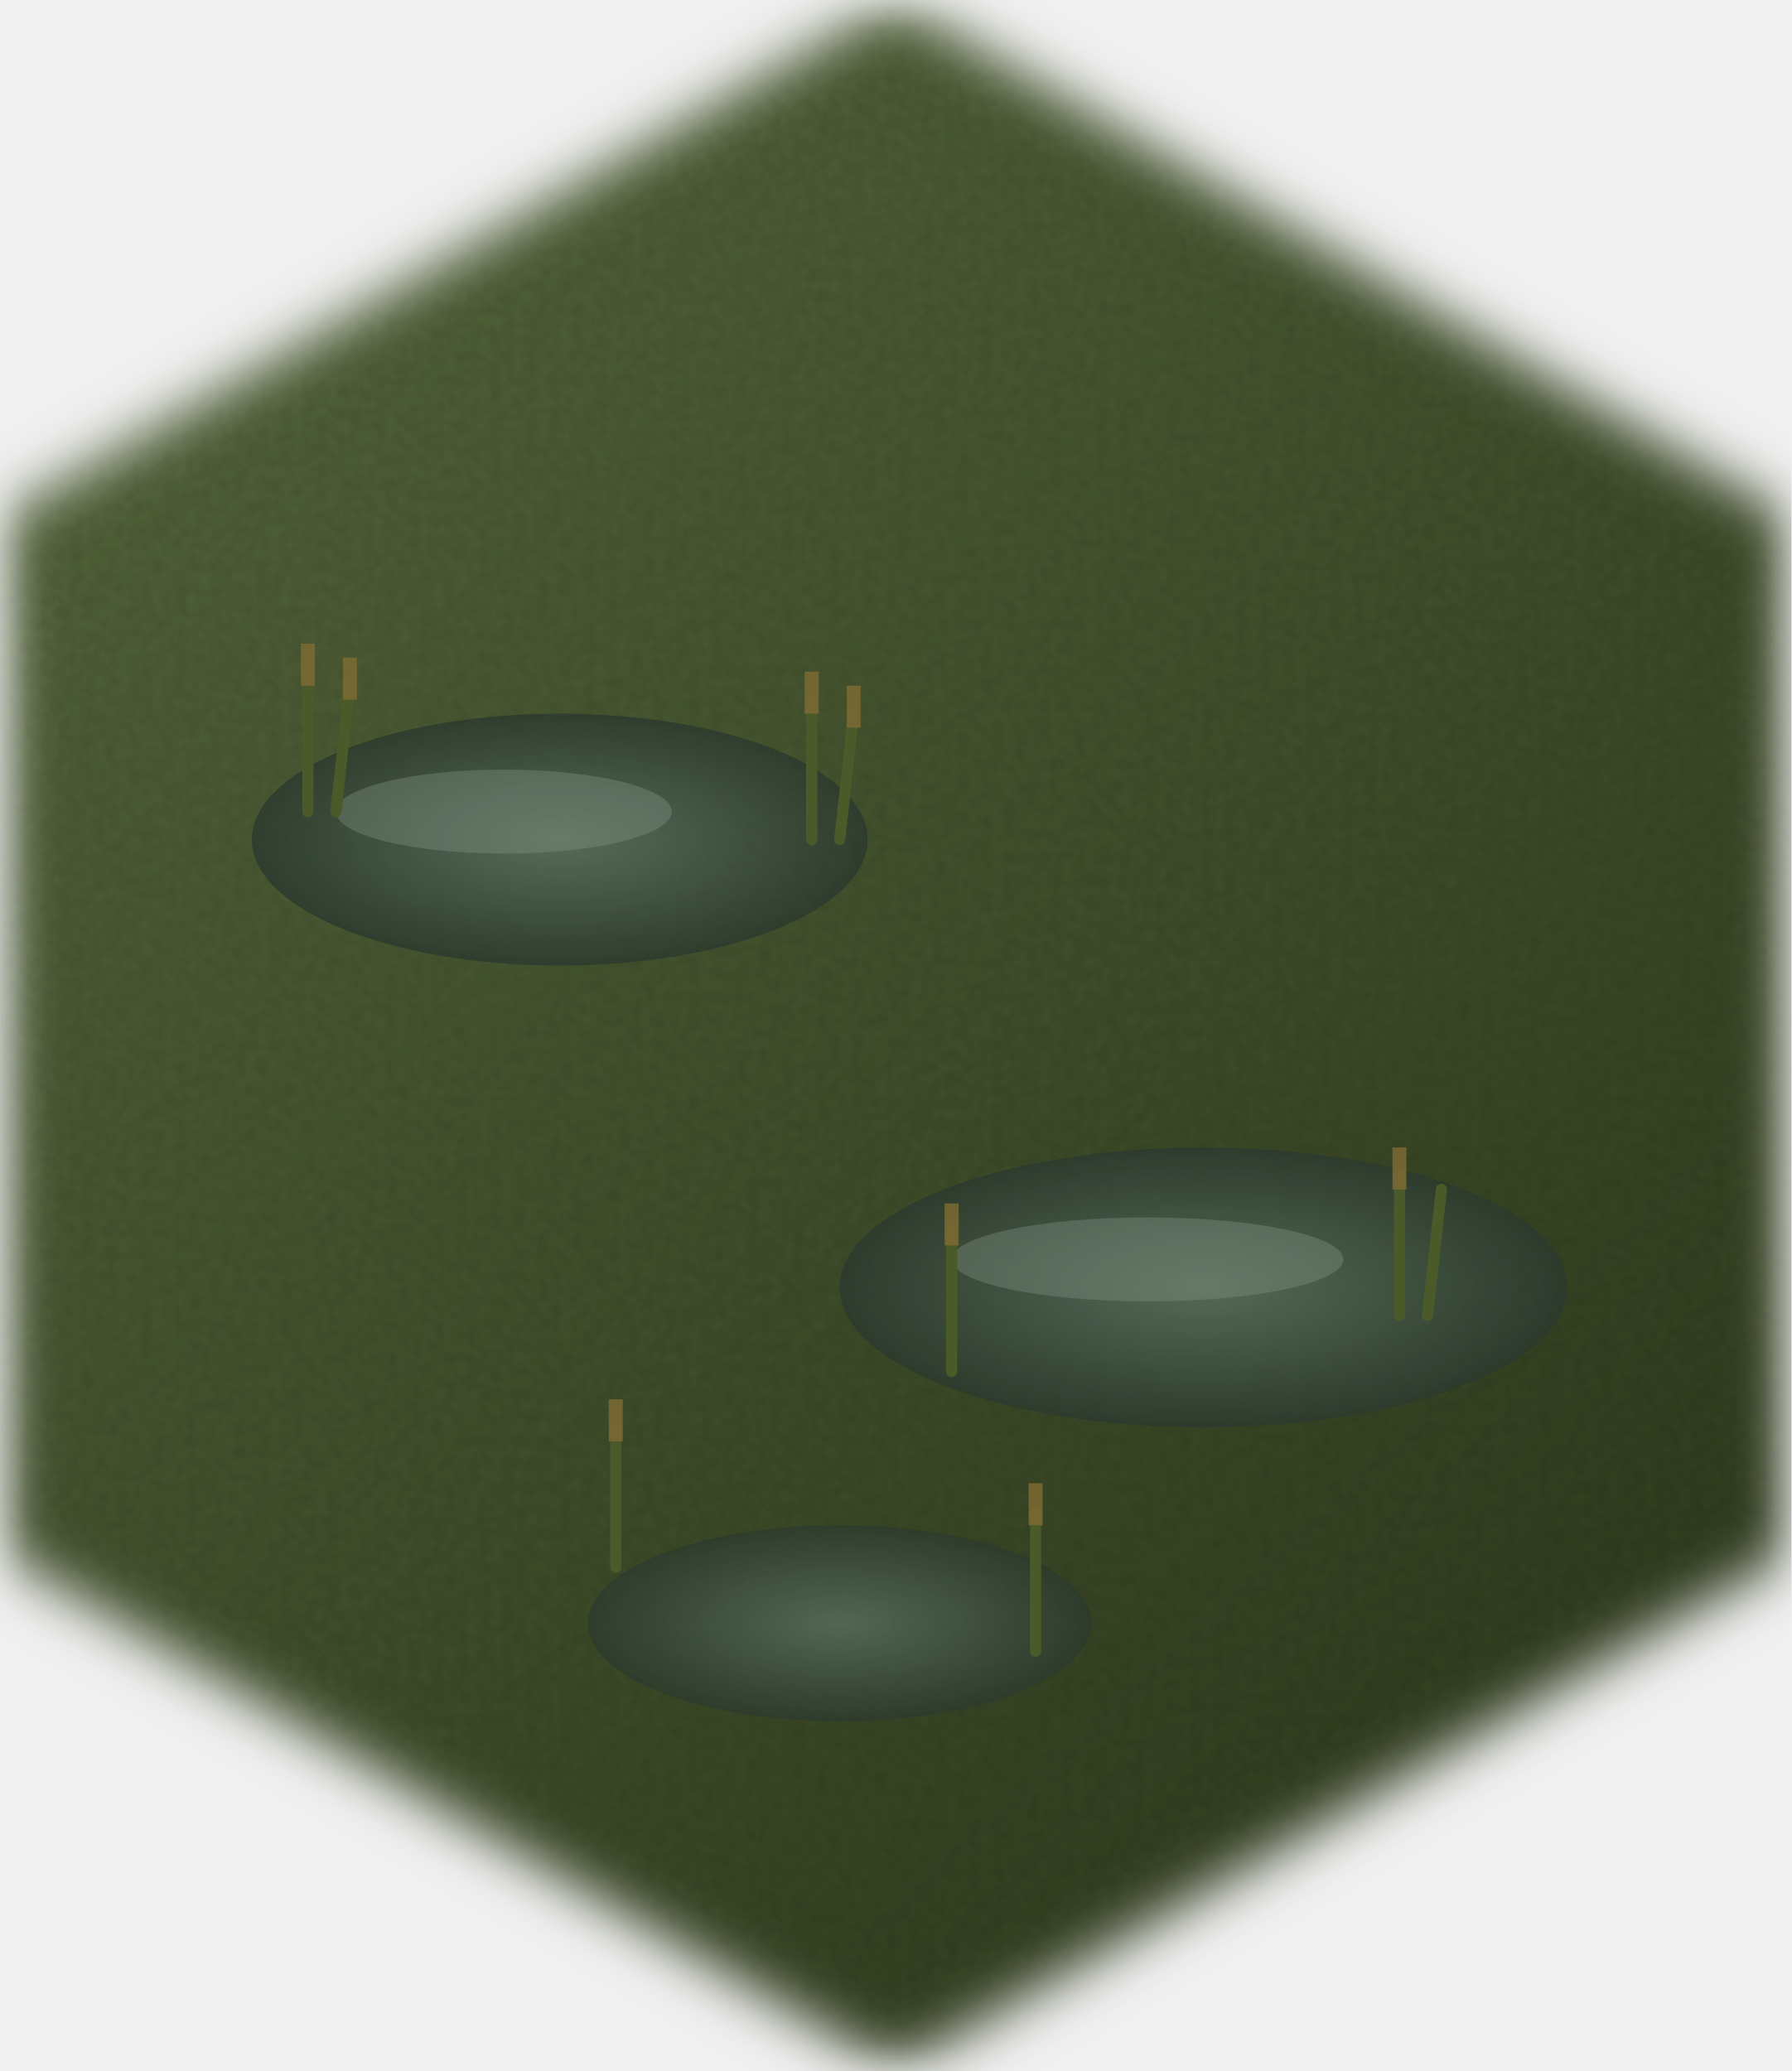
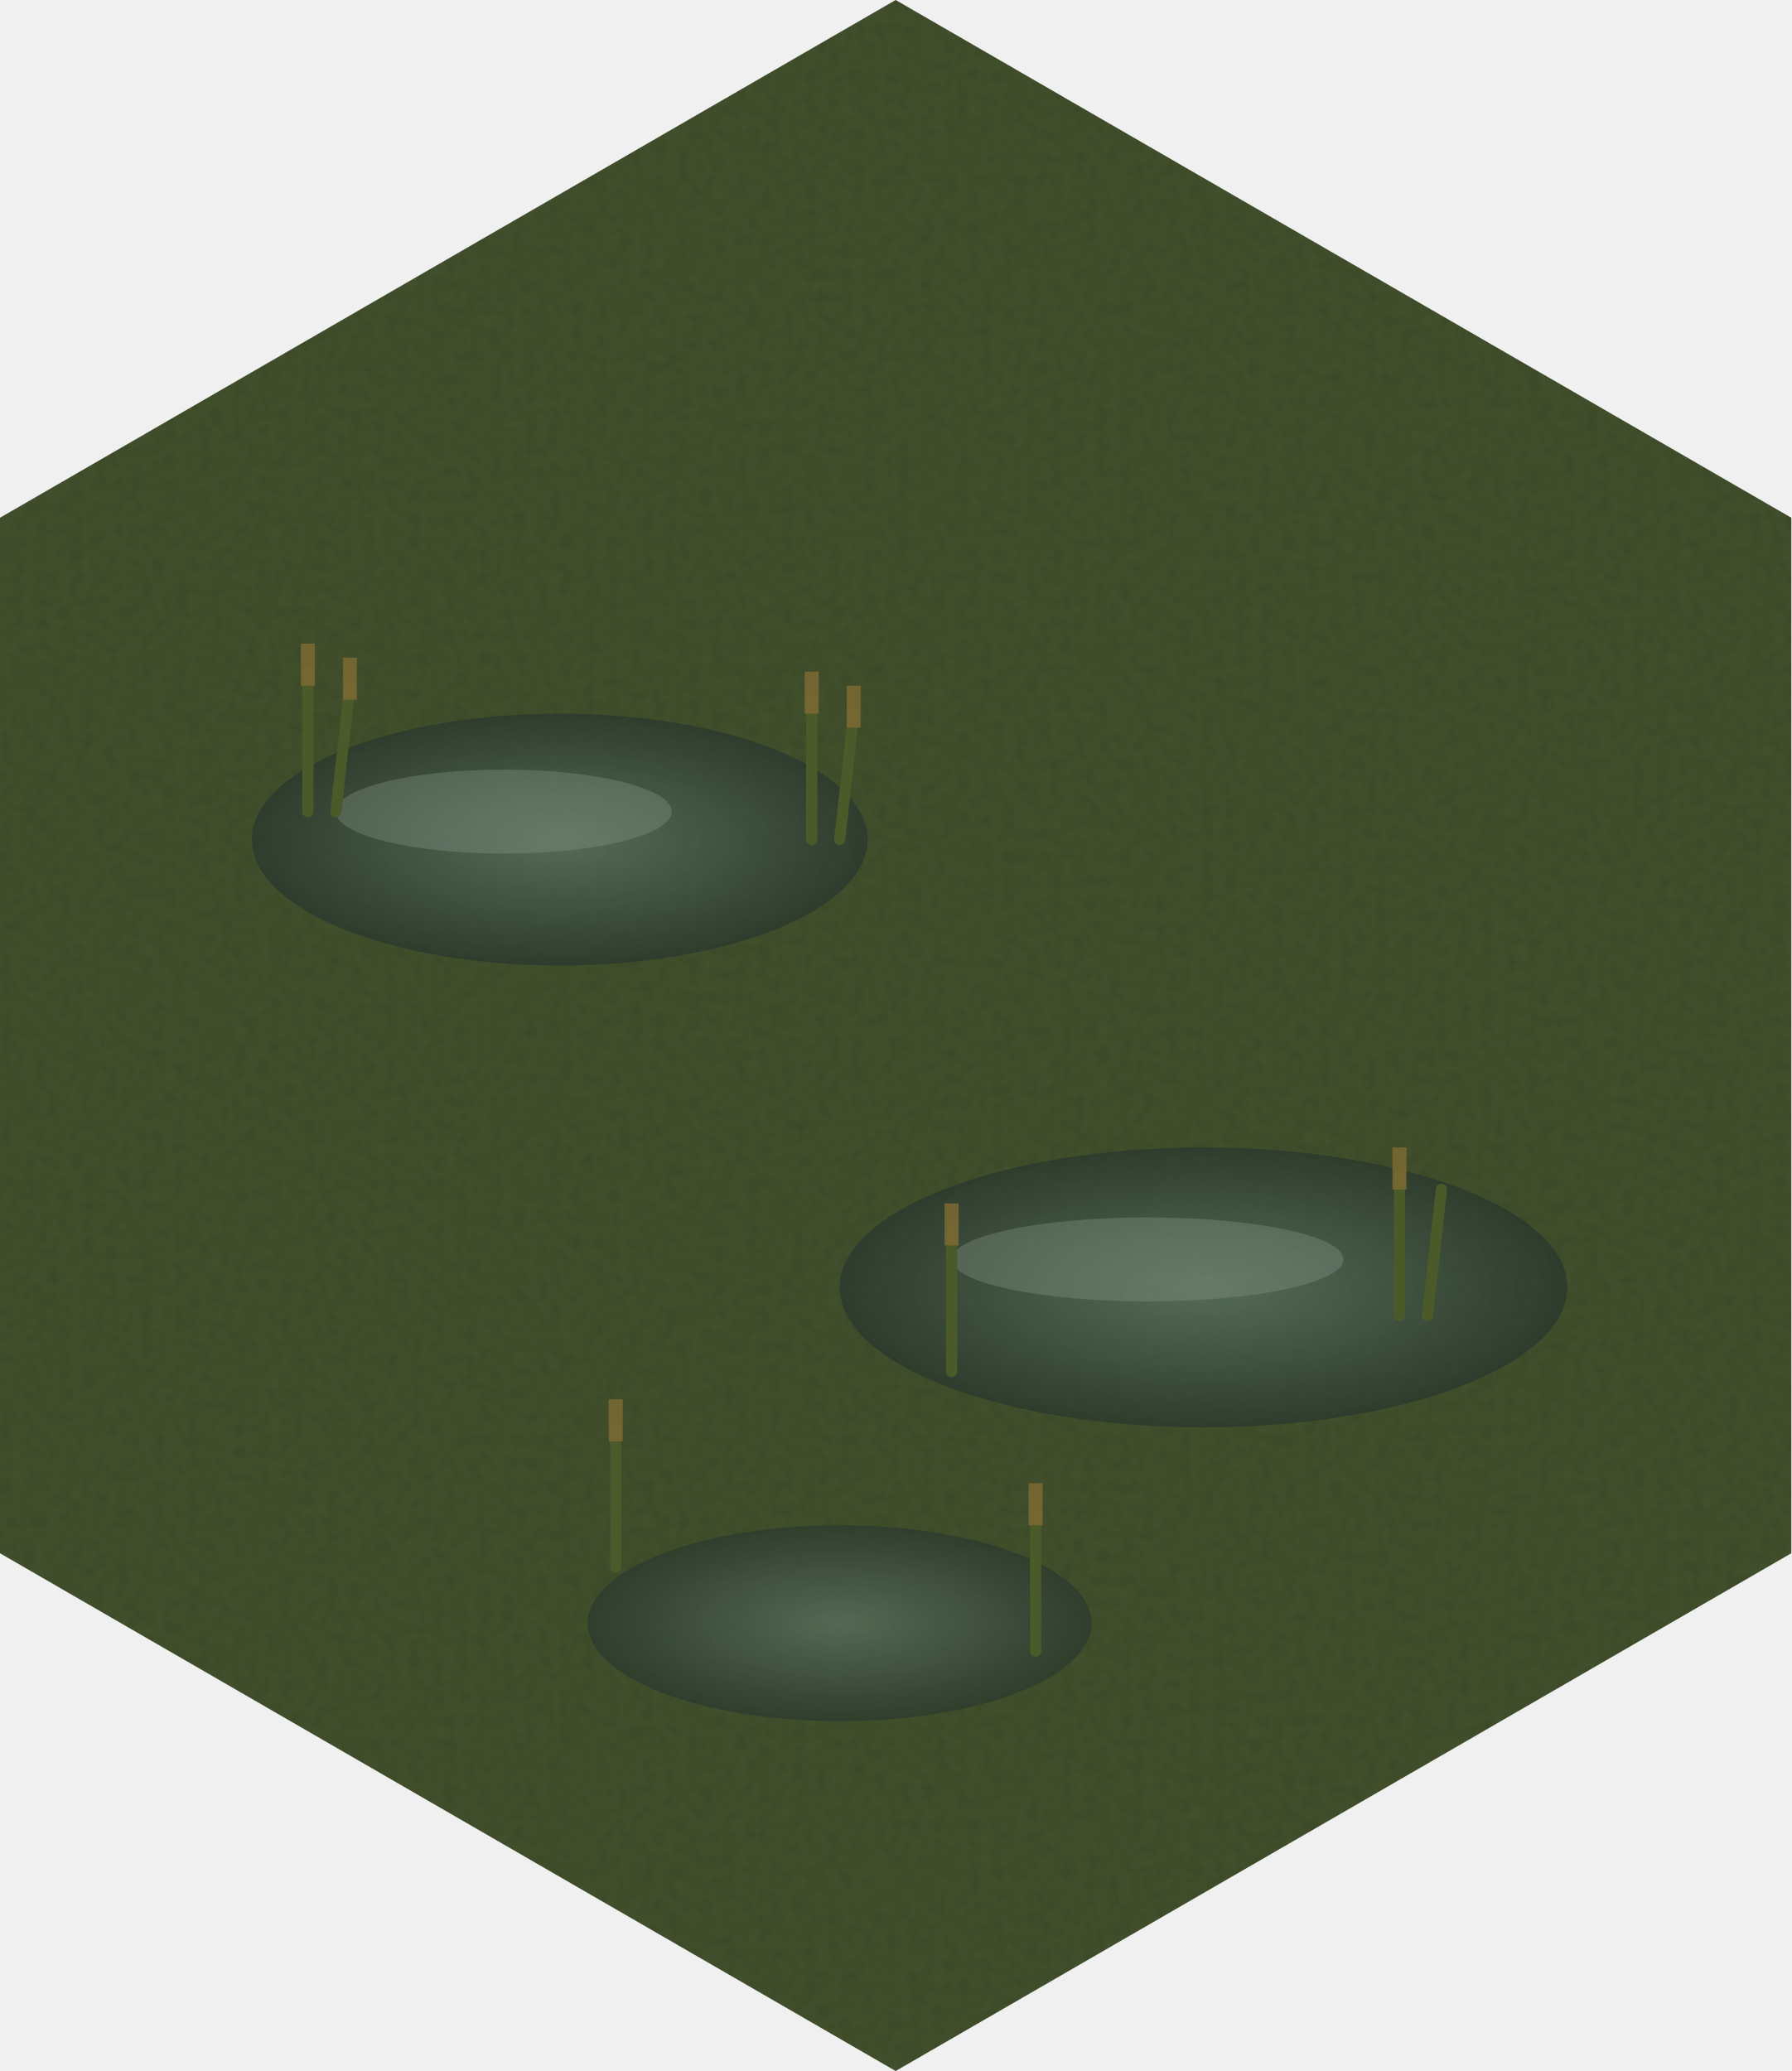
<svg xmlns="http://www.w3.org/2000/svg" viewBox="0 0 128 148" preserveAspectRatio="xMidYMid meet">
  <defs>
    <clipPath id="hex">
      <polygon points="64,0 128,37 128,111 64,148 0,111 0,37" />
    </clipPath>
-     <mask id="softhex">
-       <polygon points="64,0 128,37 128,111 64,148 0,111 0,37" fill="white" filter="url(#hexblur)" />
-     </mask>
-     <filter id="hexblur" x="-10%" y="-10%" width="120%" height="120%">
-       <feGaussianBlur stdDeviation="2" />
-     </filter>
-     <linearGradient id="lg-base" x1="0" y1="0" x2="0.8" y2="1">
-       <stop offset="0" stop-color="#586a3e" />
-       <stop offset="1" stop-color="#2e3a1c" />
-     </linearGradient>
    <radialGradient id="lg-pool" cx="0.5" cy="0.5" r="0.5">
      <stop offset="0" stop-color="#5a7060" />
      <stop offset="1" stop-color="#2c3a2e" />
    </radialGradient>
    <filter id="nz" x="0" y="0" width="1" height="1">
      <feTurbulence type="fractalNoise" baseFrequency="1.2" numOctaves="2" seed="23" />
      <feColorMatrix values="0 0 0 0 0  0 0 0 0 0  0 0 0 0 0  0 0 0 0.25 0" />
      <feComposite in2="SourceGraphic" operator="in" />
    </filter>
  </defs>
-   <g mask="url(#softhex)">
-     <rect x="0" y="0" width="128" height="148" fill="url(#lg-base)" />
+   <g clip-path="url(#hex)">
+     <rect x="0" y="0" width="128" height="148" fill="#43522d" />
    <rect x="0" y="0" width="128" height="148" fill="#1c2410" filter="url(#nz)" opacity="0.5" />
    <ellipse cx="40" cy="60" rx="22" ry="9" fill="url(#lg-pool)" opacity="0.85" />
    <ellipse cx="86" cy="92" rx="26" ry="10" fill="url(#lg-pool)" opacity="0.85" />
    <ellipse cx="60" cy="116" rx="18" ry="7" fill="url(#lg-pool)" opacity="0.78" />
    <ellipse cx="36" cy="58" rx="12" ry="3" fill="#86998a" opacity="0.35" />
    <ellipse cx="82" cy="90" rx="14" ry="3" fill="#86998a" opacity="0.35" />
    <g stroke="#4a5a28" stroke-width="0.8" stroke-linecap="round">
      <line x1="22" y1="58" x2="22" y2="48" />
      <line x1="24" y1="58" x2="25" y2="49" />
      <line x1="58" y1="60" x2="58" y2="50" />
      <line x1="60" y1="60" x2="61" y2="51" />
      <line x1="68" y1="98" x2="68" y2="88" />
      <line x1="100" y1="94" x2="100" y2="84" />
      <line x1="102" y1="94" x2="103" y2="85" />
      <line x1="44" y1="112" x2="44" y2="102" />
      <line x1="74" y1="118" x2="74" y2="108" />
    </g>
    <g fill="#7c6a32" opacity="0.85">
      <rect x="21.5" y="46" width="1" height="3" />
      <rect x="24.5" y="47" width="1" height="3" />
      <rect x="57.5" y="48" width="1" height="3" />
      <rect x="60.5" y="49" width="1" height="3" />
      <rect x="67.5" y="86" width="1" height="3" />
      <rect x="99.5" y="82" width="1" height="3" />
      <rect x="43.5" y="100" width="1" height="3" />
      <rect x="73.5" y="106" width="1" height="3" />
    </g>
  </g>
</svg>
